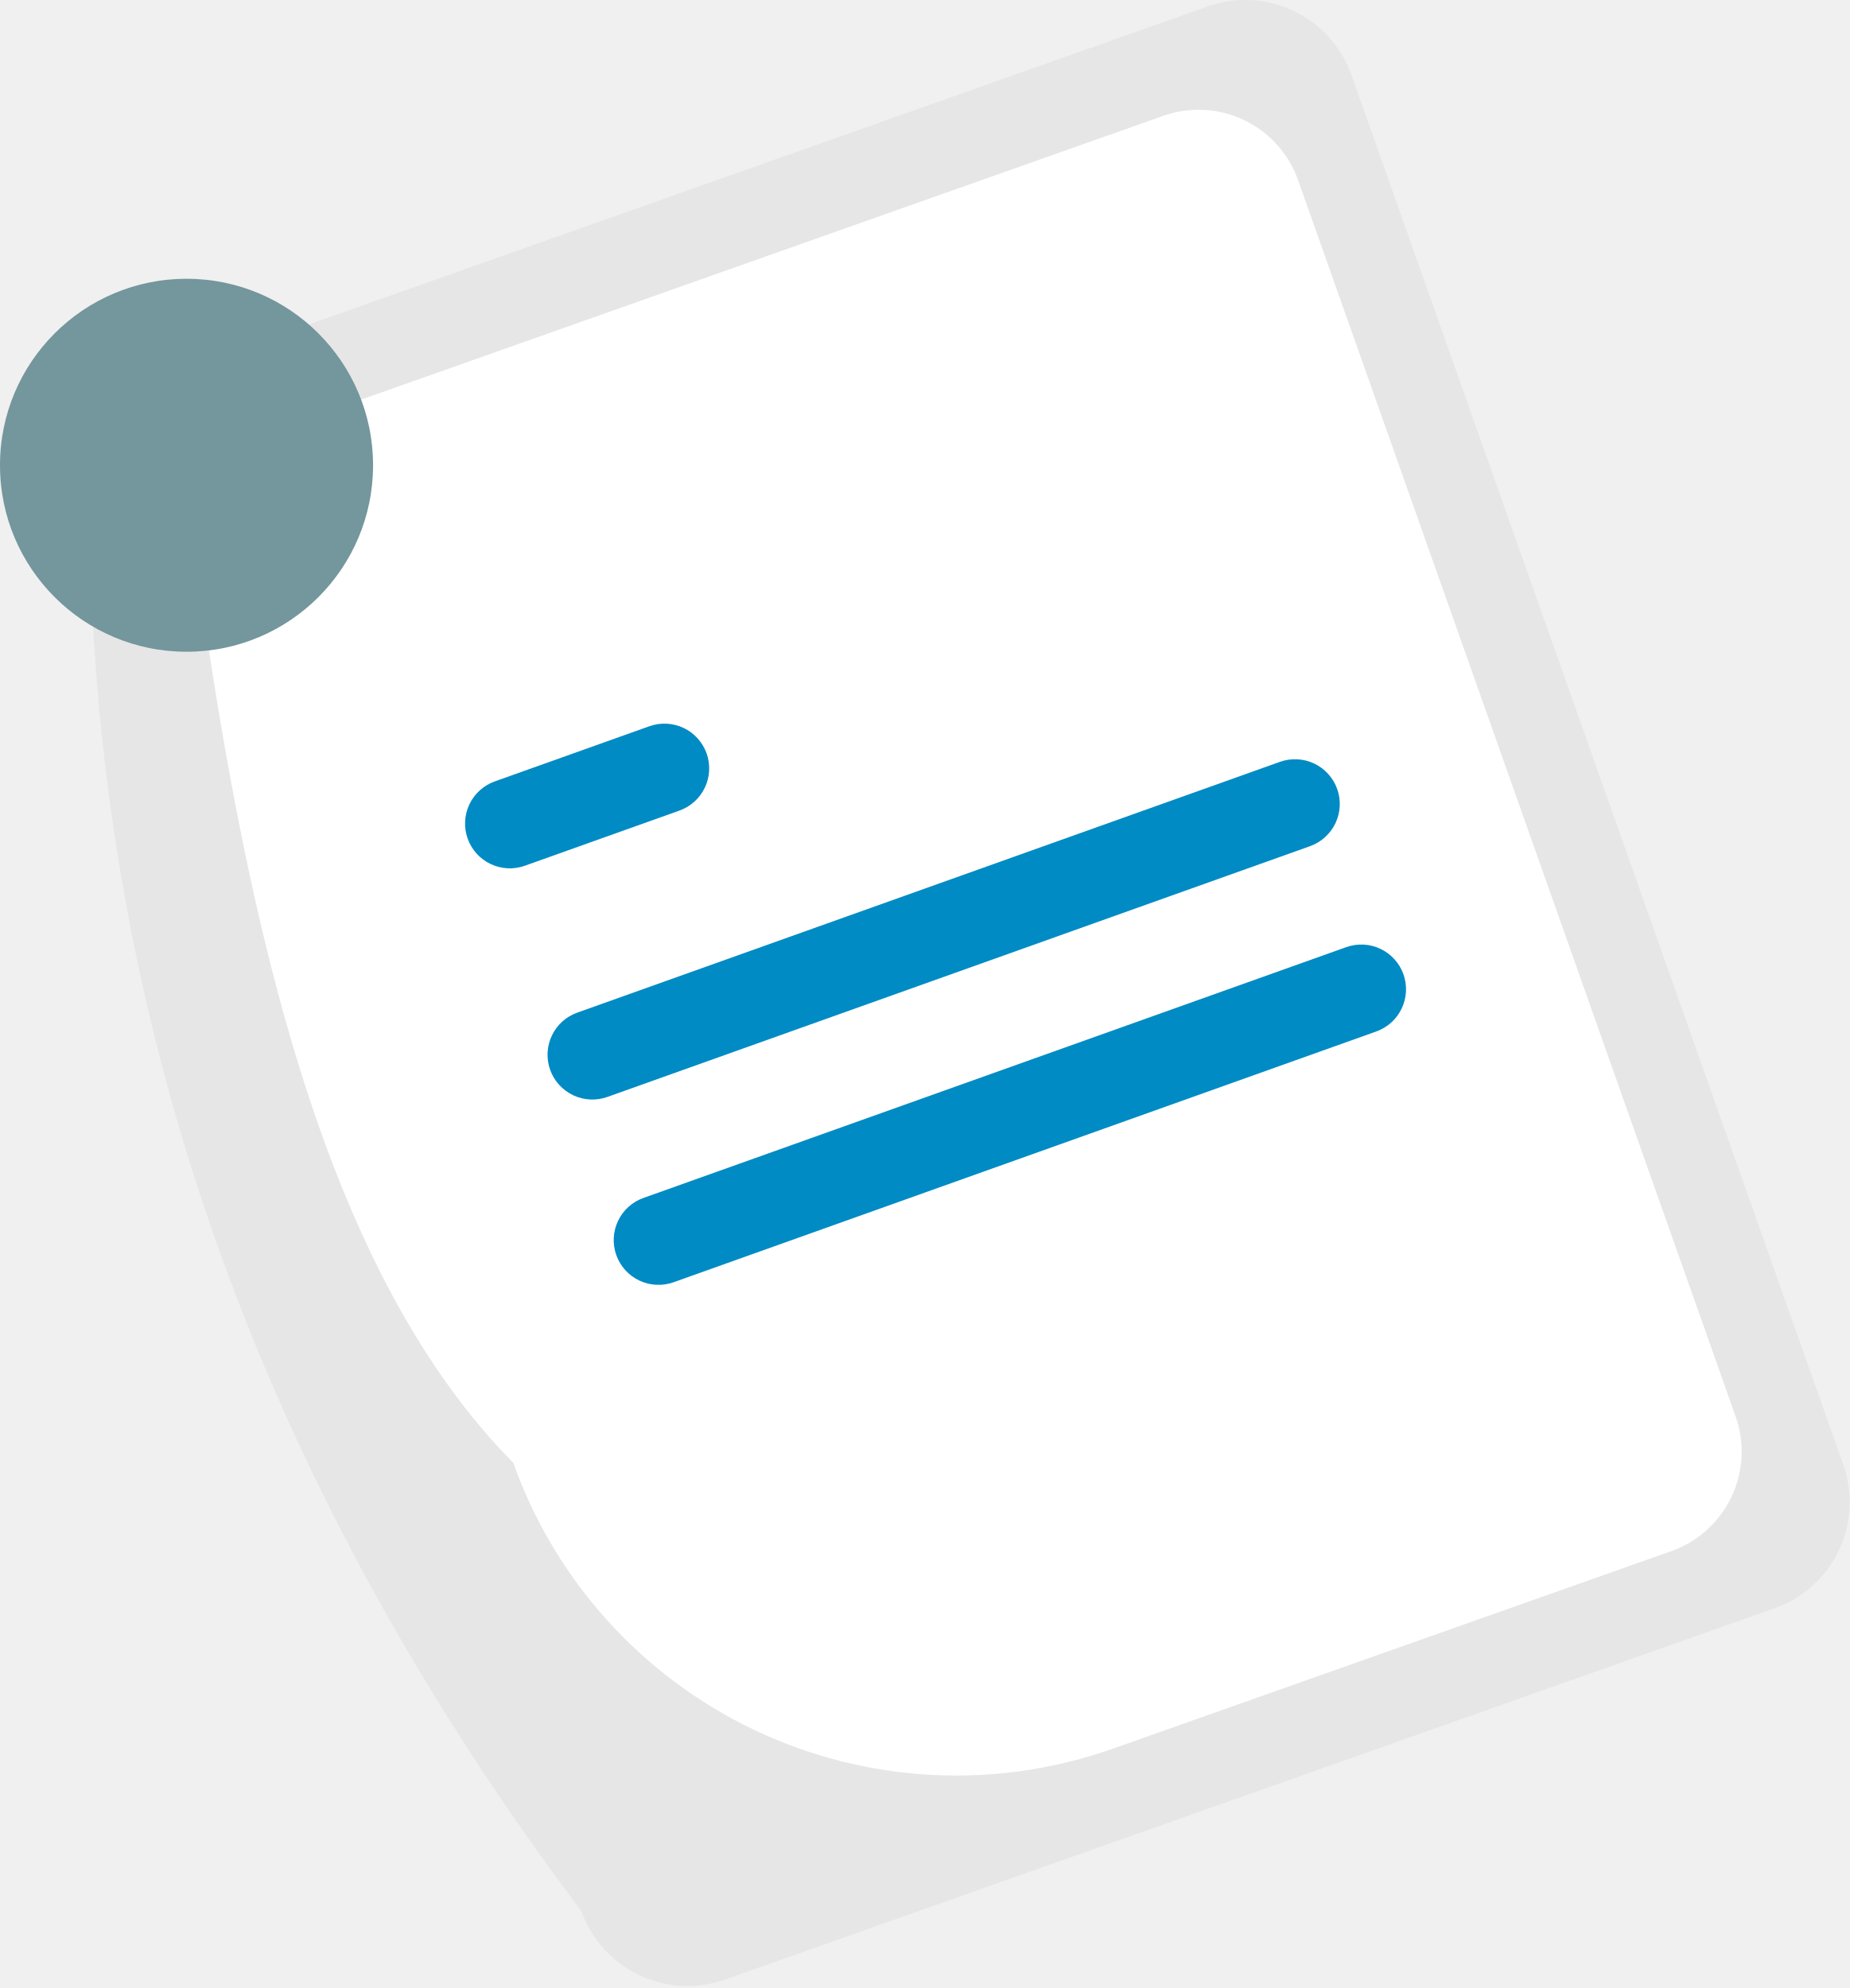
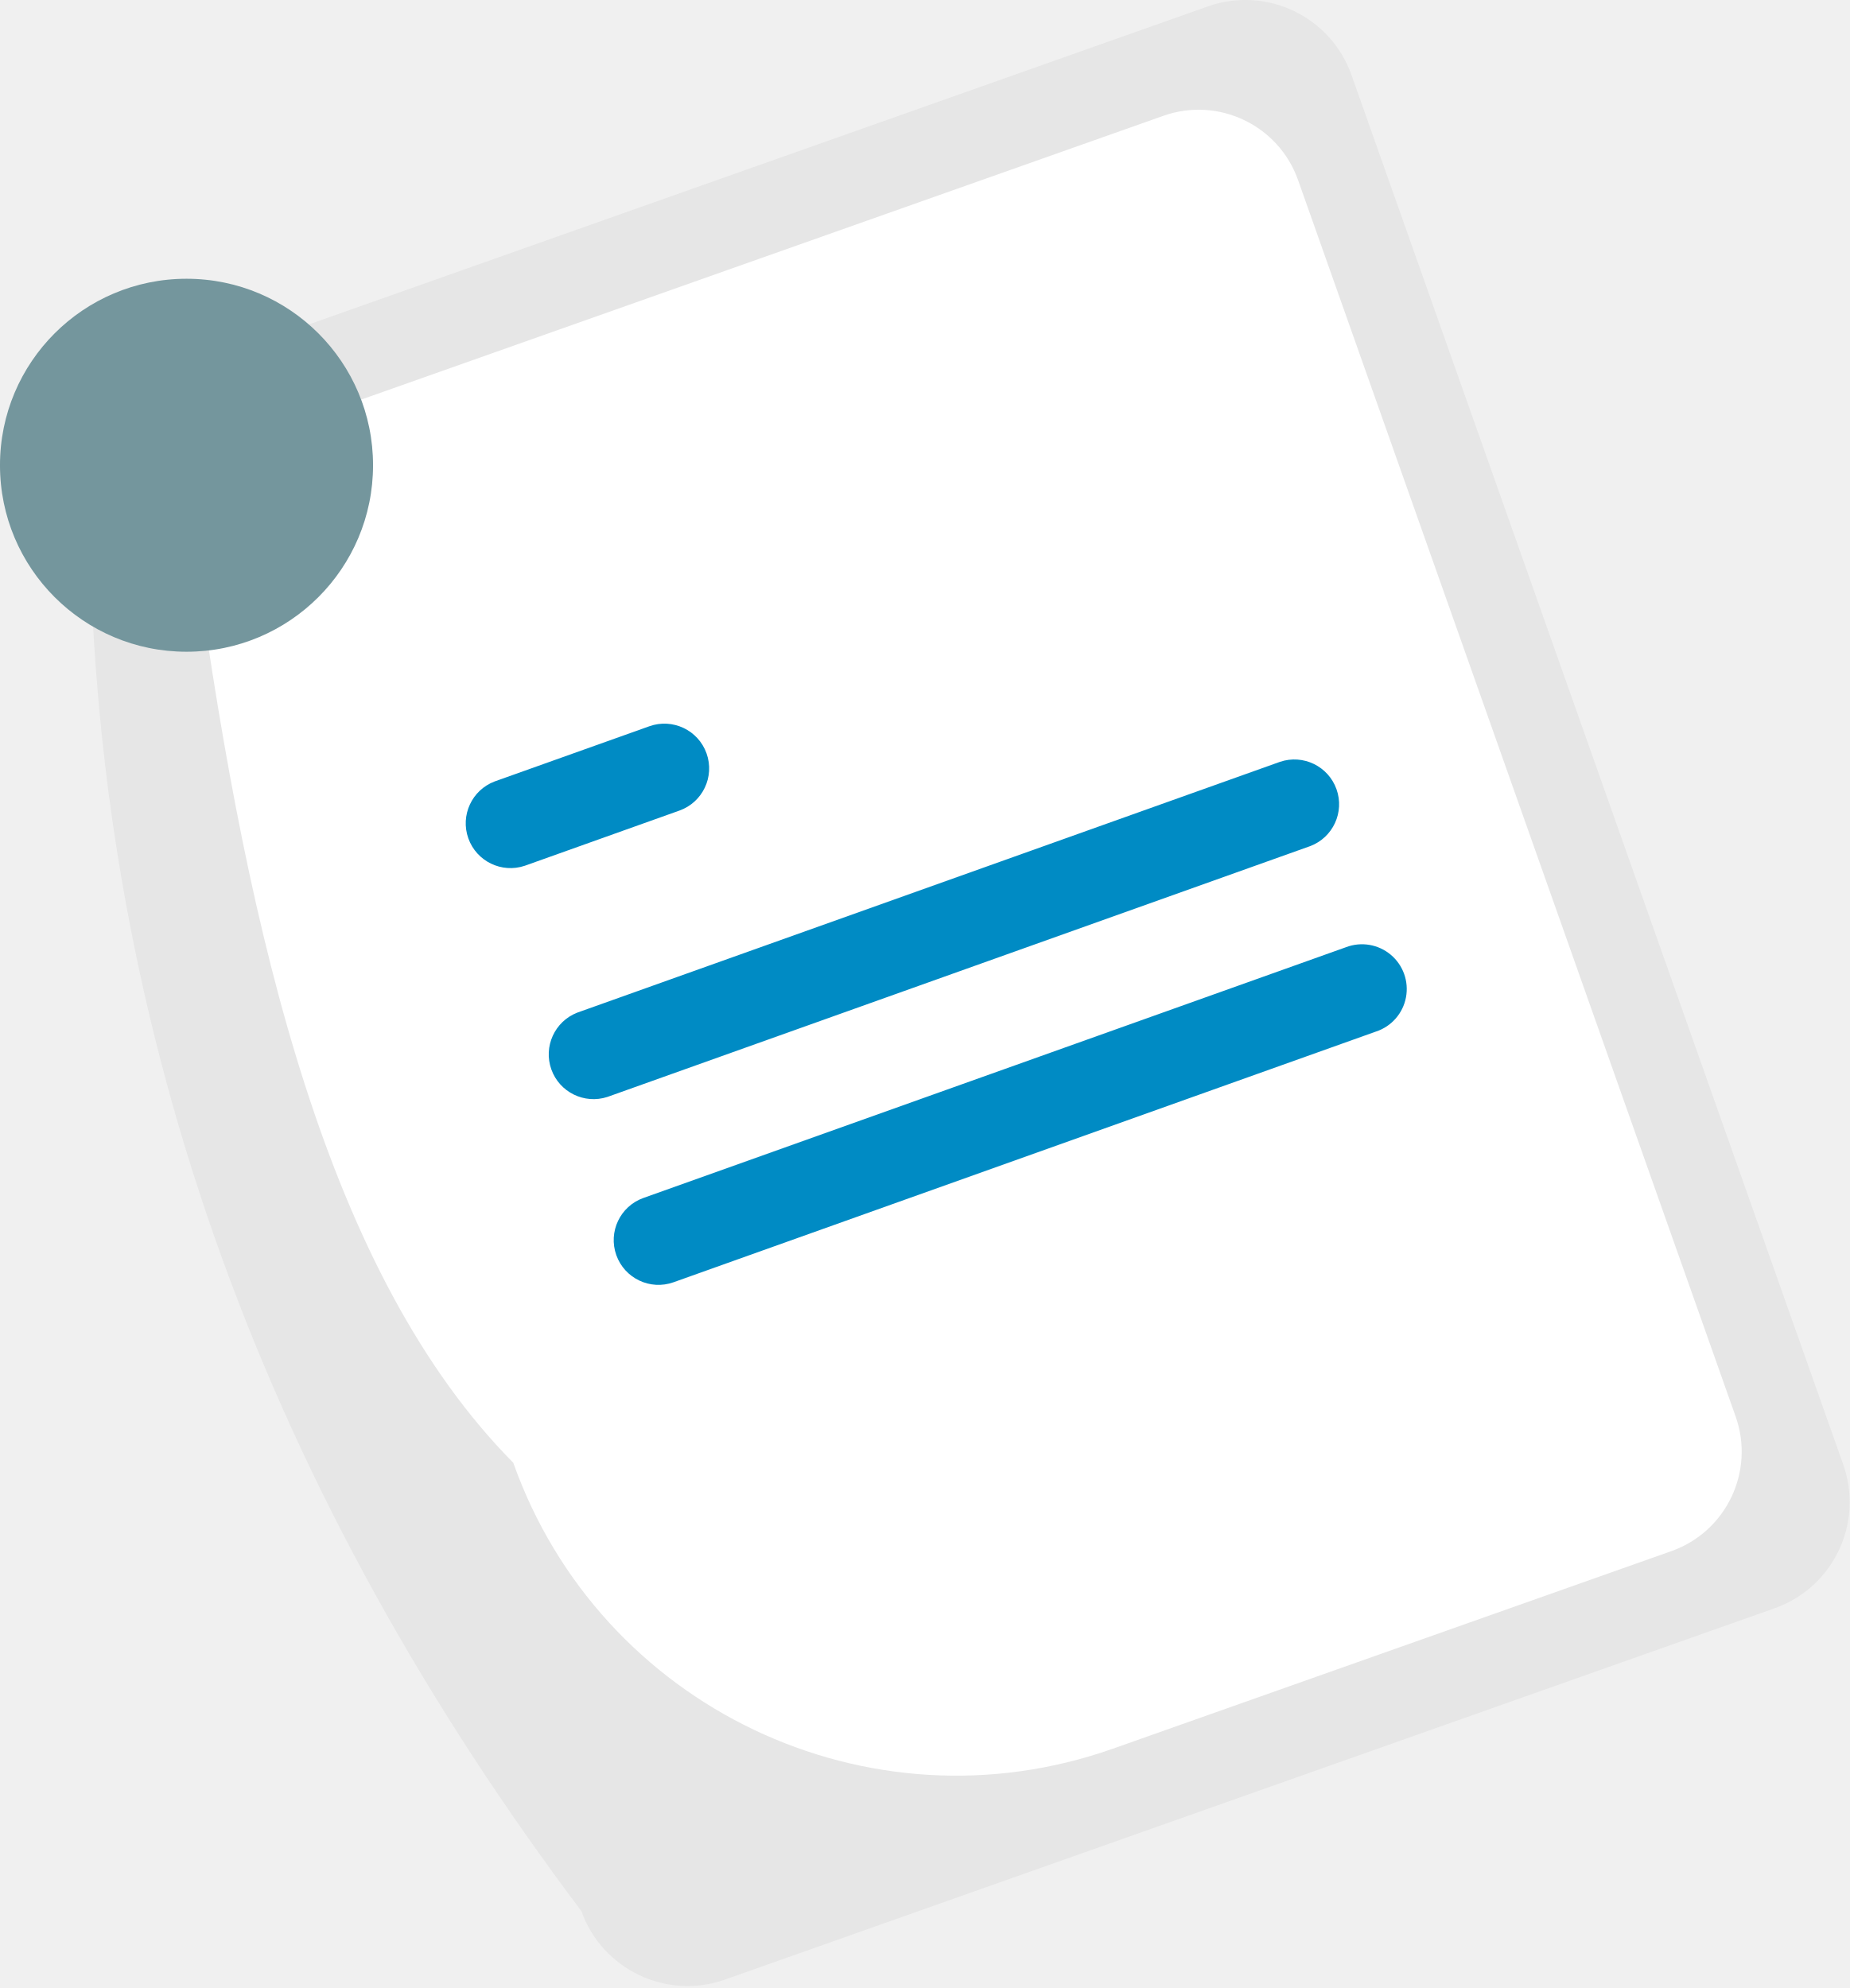
- <svg xmlns="http://www.w3.org/2000/svg" width="80" height="86" viewBox="0 0 80 86" fill="none">
-   <path d="M25.143 82.67C11.823 64.954 4.125 45.142 3.873 22.555C3.443 21.337 3.515 20 4.071 18.835C4.627 17.67 5.622 16.773 6.838 16.341L52.239 0.277C53.456 -0.152 54.794 -0.081 55.959 0.475C57.123 1.031 58.02 2.027 58.452 3.243L79.723 63.359C80.152 64.576 80.081 65.914 79.525 67.079C78.969 68.243 77.974 69.14 76.757 69.572L31.356 85.636C30.139 86.065 28.801 85.994 27.637 85.438C26.472 84.882 25.575 83.887 25.143 82.67Z" fill="#E6E6E6" />
-   <path d="M22.201 63.281C14.19 55.181 10.761 40.734 8.526 24.633C8.125 23.493 8.191 22.24 8.712 21.149C9.233 20.058 10.165 19.218 11.304 18.814L50.322 5.008C51.462 4.606 52.715 4.673 53.806 5.194C54.897 5.714 55.736 6.646 56.141 7.785L75.069 61.28C75.471 62.42 75.404 63.673 74.883 64.764C74.363 65.855 73.43 66.695 72.291 67.099L48.12 75.652C43.043 77.442 37.462 77.145 32.603 74.826C27.744 72.506 24.003 68.355 22.201 63.281Z" fill="white" />
-   <path d="M56.663 36.604L26.269 47.453C25.785 47.626 25.253 47.599 24.789 47.379C24.325 47.159 23.967 46.764 23.794 46.28C23.622 45.797 23.648 45.264 23.868 44.8C24.088 44.336 24.484 43.978 24.967 43.806L55.361 32.956C55.845 32.785 56.377 32.811 56.841 33.031C57.304 33.252 57.662 33.647 57.834 34.13C58.007 34.613 57.98 35.145 57.761 35.609C57.541 36.073 57.146 36.431 56.663 36.604Z" fill="#008BC4" />
-   <path d="M29.386 35.065L22.699 37.452C22.216 37.624 21.684 37.597 21.22 37.377C20.756 37.157 20.399 36.762 20.227 36.278C20.054 35.795 20.081 35.263 20.3 34.799C20.52 34.335 20.914 33.977 21.397 33.804L28.084 31.418C28.324 31.332 28.578 31.294 28.832 31.306C29.086 31.319 29.335 31.381 29.565 31.49C29.795 31.599 30.002 31.752 30.172 31.941C30.343 32.13 30.475 32.35 30.561 32.59C30.646 32.829 30.683 33.083 30.671 33.337C30.658 33.592 30.595 33.841 30.486 34.071C30.377 34.3 30.224 34.507 30.035 34.677C29.846 34.848 29.626 34.98 29.386 35.065Z" fill="#008BC4" />
-   <path d="M59.525 44.621L29.131 55.47C28.647 55.642 28.115 55.616 27.651 55.396C27.187 55.176 26.829 54.781 26.656 54.297C26.484 53.813 26.51 53.281 26.73 52.817C26.95 52.353 27.345 51.995 27.829 51.823L58.223 40.974C58.463 40.888 58.717 40.85 58.971 40.862C59.225 40.875 59.474 40.937 59.704 41.046C59.934 41.155 60.141 41.308 60.311 41.497C60.482 41.685 60.614 41.906 60.7 42.145C60.785 42.385 60.822 42.639 60.81 42.893C60.797 43.148 60.734 43.397 60.625 43.627C60.516 43.856 60.363 44.062 60.174 44.233C59.985 44.404 59.765 44.535 59.525 44.621Z" fill="#008BC4" />
-   <path d="M8.067 28.194C12.523 28.194 16.135 24.582 16.135 20.127C16.135 15.671 12.523 12.06 8.067 12.06C3.612 12.06 0 15.671 0 20.127C0 24.582 3.612 28.194 8.067 28.194Z" fill="#74969D" />
+ <svg xmlns="http://www.w3.org/2000/svg" width="80" height="86" fill="none">
+   <path d="M25.143 82.67C11.823 64.954 4.125 45.142 3.873 22.555a4.874 4.874 0 0 1 2.965-6.214L52.24.277a4.873 4.873 0 0 1 6.213 2.966l21.27 60.116a4.874 4.874 0 0 1-2.965 6.213l-45.4 16.064a4.874 4.874 0 0 1-6.214-2.966z" fill="#E6E6E6" />
+   <path d="M22.201 63.28c-8.01-8.1-11.44-22.546-13.675-38.647a4.564 4.564 0 0 1 2.778-5.819L50.322 5.008a4.564 4.564 0 0 1 5.819 2.777L75.069 61.28a4.564 4.564 0 0 1-2.778 5.82l-24.17 8.552A20.331 20.331 0 0 1 22.2 63.28z" fill="#fff" />
+   <path d="M56.663 36.604 26.27 47.453a1.937 1.937 0 0 1-1.302-3.647l30.394-10.85a1.937 1.937 0 0 1 1.302 3.648zM29.386 35.065l-6.687 2.387a1.937 1.937 0 0 1-1.302-3.648l6.687-2.386a1.935 1.935 0 1 1 1.302 3.647zM59.525 44.62 29.131 55.47a1.936 1.936 0 1 1-1.302-3.647l30.394-10.85a1.937 1.937 0 1 1 1.302 3.648z" fill="#008BC4" />
+   <path d="M8.067 28.194a8.067 8.067 0 1 0 0-16.135 8.067 8.067 0 0 0 0 16.135z" fill="#74969D" />
</svg>
